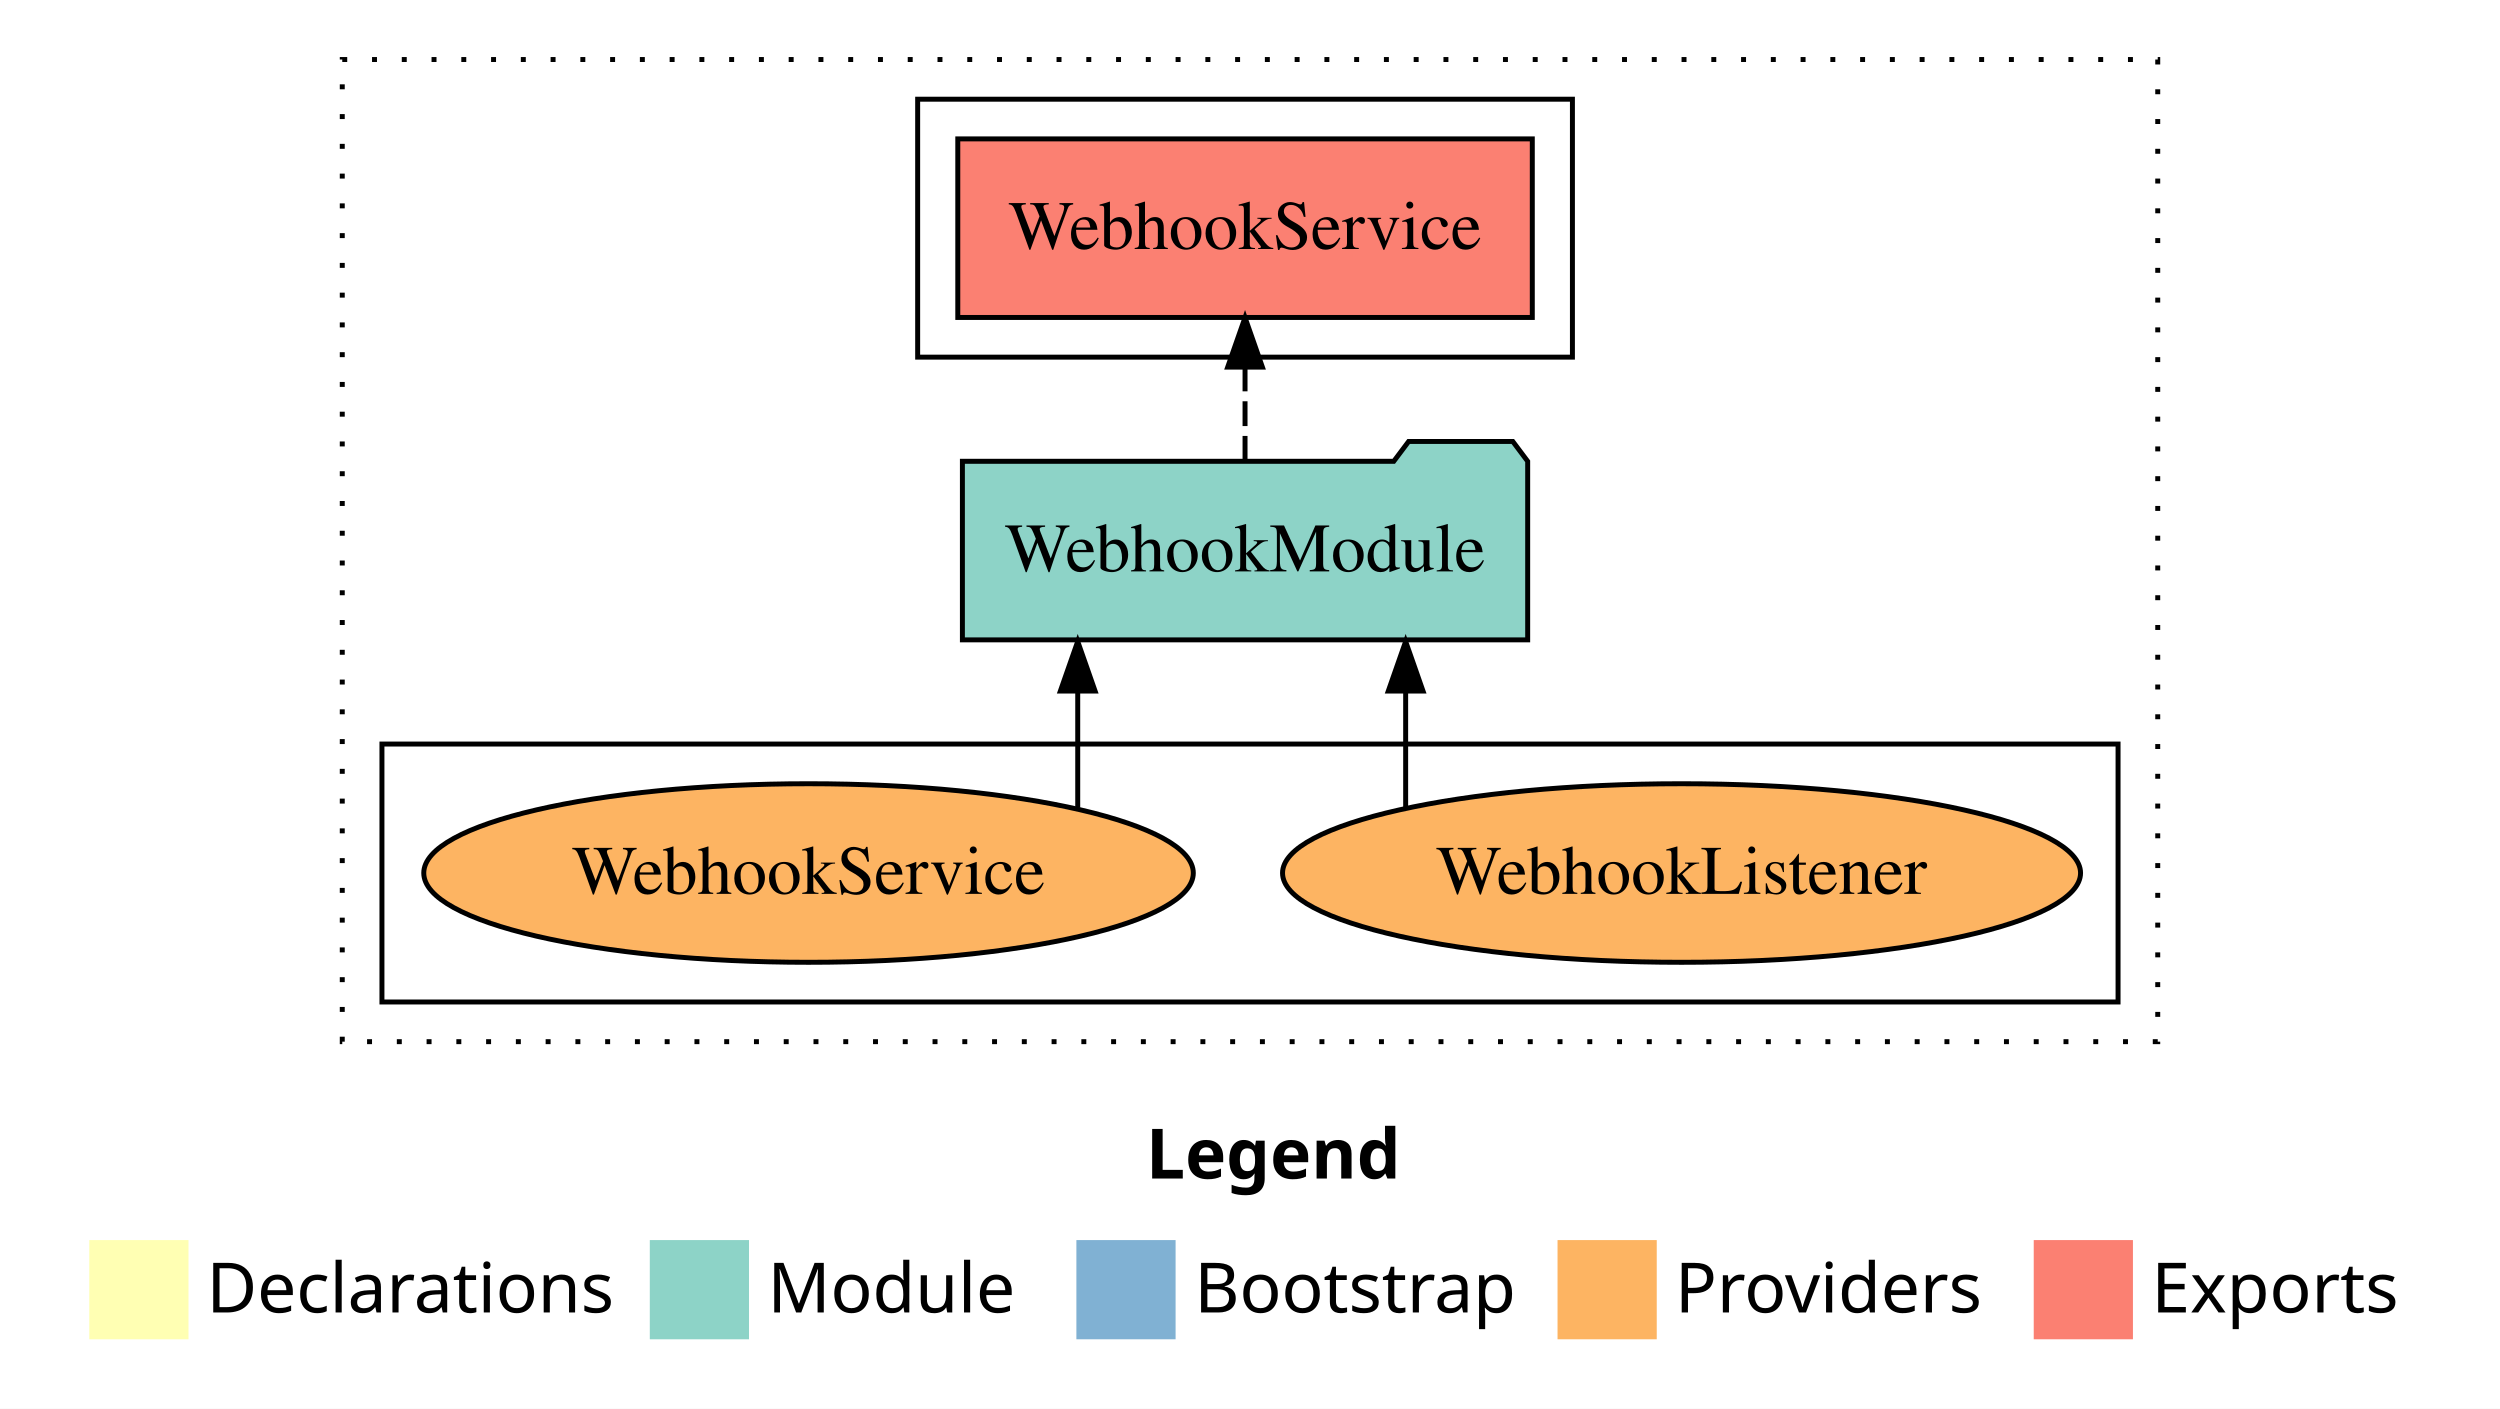
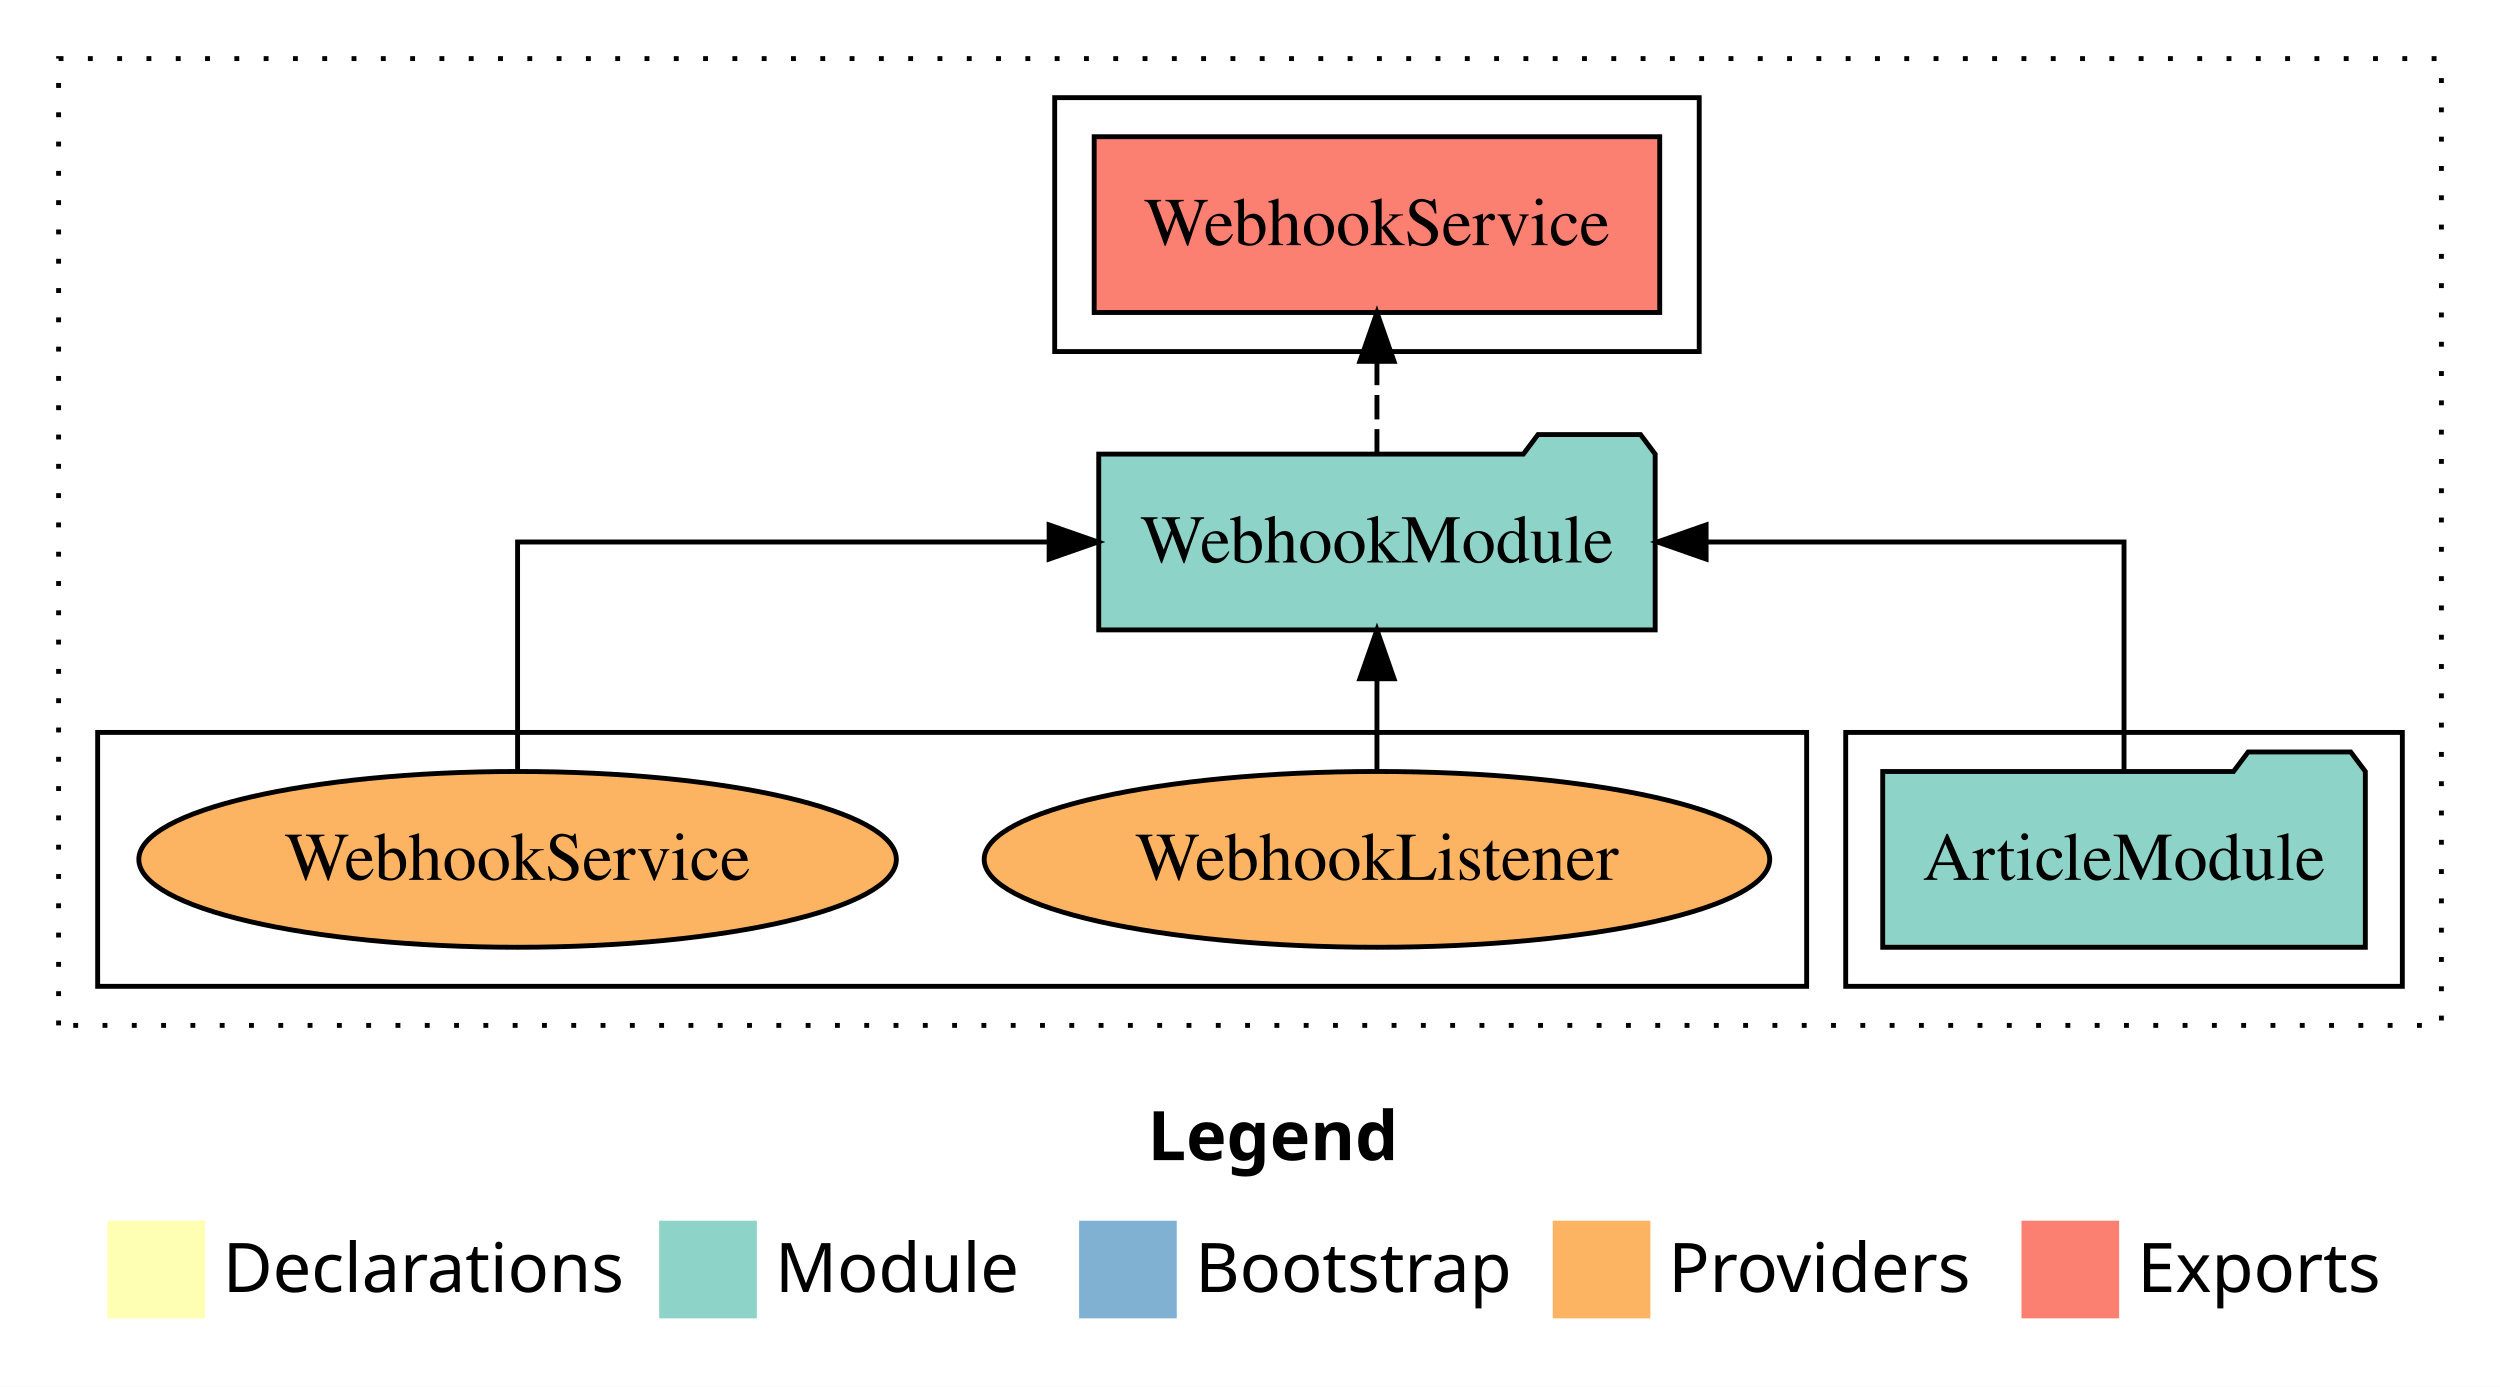
- <svg xmlns="http://www.w3.org/2000/svg" width="504pt" height="284pt" viewBox="0.00 0.00 504.00 284.00">
+ <svg xmlns="http://www.w3.org/2000/svg" width="512pt" height="284pt" viewBox="0.00 0.00 512.00 284.00">
  <g id="graph0" class="graph" transform="scale(1 1) rotate(0) translate(4 280)">
-     <polygon fill="white" stroke="transparent" points="-4,4 -4,-280 500,-280 500,4 -4,4" />
-     <text text-anchor="start" x="227.01" y="-42.4" font-family="Times-12" font-weight="bold" font-size="14.00">Legend</text>
-     <polygon fill="#ffffb3" stroke="transparent" points="14,-10 14,-30 34,-30 34,-10 14,-10" />
-     <text text-anchor="start" x="37.63" y="-15.4" font-family="Times-12" font-size="14.00">  Declarations</text>
-     <polygon fill="#8dd3c7" stroke="transparent" points="127,-10 127,-30 147,-30 147,-10 127,-10" />
-     <text text-anchor="start" x="150.73" y="-15.4" font-family="Times-12" font-size="14.00">  Module</text>
-     <polygon fill="#80b1d3" stroke="transparent" points="213,-10 213,-30 233,-30 233,-10 213,-10" />
-     <text text-anchor="start" x="236.78" y="-15.4" font-family="Times-12" font-size="14.00">  Bootstrap</text>
-     <polygon fill="#fdb462" stroke="transparent" points="310,-10 310,-30 330,-30 330,-10 310,-10" />
-     <text text-anchor="start" x="333.67" y="-15.4" font-family="Times-12" font-size="14.00">  Providers</text>
-     <polygon fill="#fb8072" stroke="transparent" points="406,-10 406,-30 426,-30 426,-10 406,-10" />
-     <text text-anchor="start" x="429.73" y="-15.4" font-family="Times-12" font-size="14.00">  Exports</text>
+     <polygon fill="white" stroke="transparent" points="-4,4 -4,-280 508,-280 508,4 -4,4" />
+     <text text-anchor="start" x="231.01" y="-42.4" font-family="Times-12" font-weight="bold" font-size="14.00">Legend</text>
+     <polygon fill="#ffffb3" stroke="transparent" points="18,-10 18,-30 38,-30 38,-10 18,-10" />
+     <text text-anchor="start" x="41.63" y="-15.4" font-family="Times-12" font-size="14.00">  Declarations</text>
+     <polygon fill="#8dd3c7" stroke="transparent" points="131,-10 131,-30 151,-30 151,-10 131,-10" />
+     <text text-anchor="start" x="154.73" y="-15.4" font-family="Times-12" font-size="14.00">  Module</text>
+     <polygon fill="#80b1d3" stroke="transparent" points="217,-10 217,-30 237,-30 237,-10 217,-10" />
+     <text text-anchor="start" x="240.78" y="-15.4" font-family="Times-12" font-size="14.00">  Bootstrap</text>
+     <polygon fill="#fdb462" stroke="transparent" points="314,-10 314,-30 334,-30 334,-10 314,-10" />
+     <text text-anchor="start" x="337.67" y="-15.4" font-family="Times-12" font-size="14.00">  Providers</text>
+     <polygon fill="#fb8072" stroke="transparent" points="410,-10 410,-30 430,-30 430,-10 410,-10" />
+     <text text-anchor="start" x="433.73" y="-15.4" font-family="Times-12" font-size="14.00">  Exports</text>
    <g id="clust1" class="cluster">
-       <polygon fill="none" stroke="black" stroke-dasharray="1,5" points="65,-70 65,-268 431,-268 431,-70 65,-70" />
+       <polygon fill="none" stroke="black" stroke-dasharray="1,5" points="8,-70 8,-268 496,-268 496,-70 8,-70" />
+     </g>
+     <g id="clust3" class="cluster">
+       <polygon fill="none" stroke="black" points="374,-78 374,-130 488,-130 488,-78 374,-78" />
+     </g>
+     <g id="clust6" class="cluster">
+       <polygon fill="none" stroke="black" points="16,-78 16,-130 366,-130 366,-78 16,-78" />
    </g>
    <g id="clust4" class="cluster">
-       <polygon fill="none" stroke="black" points="181,-208 181,-260 313,-260 313,-208 181,-208" />
-     </g>
-     <g id="clust6" class="cluster">
-       <polygon fill="none" stroke="black" points="73,-78 73,-130 423,-130 423,-78 73,-78" />
+       <polygon fill="none" stroke="black" points="212,-208 212,-260 344,-260 344,-208 212,-208" />
    </g>
    <g id="node1" class="node">
-       <polygon fill="#fb8072" stroke="black" points="304.91,-252 189.09,-252 189.09,-216 304.91,-216 304.91,-252" />
-       <text text-anchor="middle" x="247" y="-229.8" font-family="Times,serif" font-size="14.00">WebhookService </text>
+       <polygon fill="#8dd3c7" stroke="black" points="480.42,-122 477.42,-126 456.42,-126 453.42,-122 381.58,-122 381.58,-86 480.42,-86 480.42,-122" />
+       <text text-anchor="middle" x="431" y="-99.8" font-family="Times,serif" font-size="14.00">ArticleModule</text>
    </g>
    <g id="node2" class="node">
-       <polygon fill="#8dd3c7" stroke="black" points="303.98,-187 300.98,-191 279.98,-191 276.98,-187 190.02,-187 190.02,-151 303.98,-151 303.98,-187" />
-       <text text-anchor="middle" x="247" y="-164.8" font-family="Times,serif" font-size="14.00">WebhookModule</text>
+       <polygon fill="#8dd3c7" stroke="black" points="334.98,-187 331.98,-191 310.98,-191 307.98,-187 221.02,-187 221.02,-151 334.98,-151 334.98,-187" />
+       <text text-anchor="middle" x="278" y="-164.8" font-family="Times,serif" font-size="14.00">WebhookModule</text>
    </g>
    <g id="edge1" class="edge">
-       <path fill="none" stroke="black" stroke-dasharray="5,2" d="M247,-187.11C247,-187.11 247,-205.99 247,-205.99" />
-       <polygon fill="black" stroke="black" points="243.5,-205.99 247,-215.99 250.5,-205.99 243.5,-205.99" />
+       <path fill="none" stroke="black" d="M431,-122.11C431,-141.34 431,-169 431,-169 431,-169 345.41,-169 345.41,-169" />
+       <polygon fill="black" stroke="black" points="345.41,-165.5 335.41,-169 345.41,-172.5 345.41,-165.5" />
    </g>
    <g id="node3" class="node">
-       <ellipse fill="#fdb462" stroke="black" cx="335" cy="-104" rx="80.44" ry="18" />
-       <text text-anchor="middle" x="335" y="-99.8" font-family="Times,serif" font-size="14.00">WebhookListener</text>
+       <polygon fill="#fb8072" stroke="black" points="335.91,-252 220.09,-252 220.09,-216 335.91,-216 335.91,-252" />
+       <text text-anchor="middle" x="278" y="-229.8" font-family="Times,serif" font-size="14.00">WebhookService </text>
    </g>
    <g id="edge2" class="edge">
-       <path fill="none" stroke="black" d="M279.38,-117.15C279.38,-117.15 279.38,-140.69 279.38,-140.69" />
-       <polygon fill="black" stroke="black" points="275.88,-140.69 279.38,-150.69 282.88,-140.69 275.88,-140.69" />
+       <path fill="none" stroke="black" stroke-dasharray="5,2" d="M278,-187.11C278,-187.11 278,-205.99 278,-205.99" />
+       <polygon fill="black" stroke="black" points="274.5,-205.99 278,-215.99 281.5,-205.99 274.5,-205.99" />
    </g>
    <g id="node4" class="node">
-       <ellipse fill="#fdb462" stroke="black" cx="159" cy="-104" rx="77.57" ry="18" />
-       <text text-anchor="middle" x="159" y="-99.8" font-family="Times,serif" font-size="14.00">WebhookService</text>
+       <ellipse fill="#fdb462" stroke="black" cx="278" cy="-104" rx="80.44" ry="18" />
+       <text text-anchor="middle" x="278" y="-99.8" font-family="Times,serif" font-size="14.00">WebhookListener</text>
    </g>
    <g id="edge3" class="edge">
-       <path fill="none" stroke="black" d="M213.27,-117.15C213.27,-117.15 213.27,-140.69 213.27,-140.69" />
-       <polygon fill="black" stroke="black" points="209.77,-140.69 213.27,-150.69 216.77,-140.69 209.77,-140.69" />
+       <path fill="none" stroke="black" d="M278,-122.11C278,-122.11 278,-140.99 278,-140.99" />
+       <polygon fill="black" stroke="black" points="274.5,-140.99 278,-150.99 281.5,-140.99 274.5,-140.99" />
+     </g>
+     <g id="node5" class="node">
+       <ellipse fill="#fdb462" stroke="black" cx="102" cy="-104" rx="77.57" ry="18" />
+       <text text-anchor="middle" x="102" y="-99.8" font-family="Times,serif" font-size="14.00">WebhookService</text>
+     </g>
+     <g id="edge4" class="edge">
+       <path fill="none" stroke="black" d="M102,-122.11C102,-141.34 102,-169 102,-169 102,-169 210.86,-169 210.86,-169" />
+       <polygon fill="black" stroke="black" points="210.86,-172.5 220.86,-169 210.86,-165.5 210.86,-172.5" />
    </g>
  </g>
</svg>
